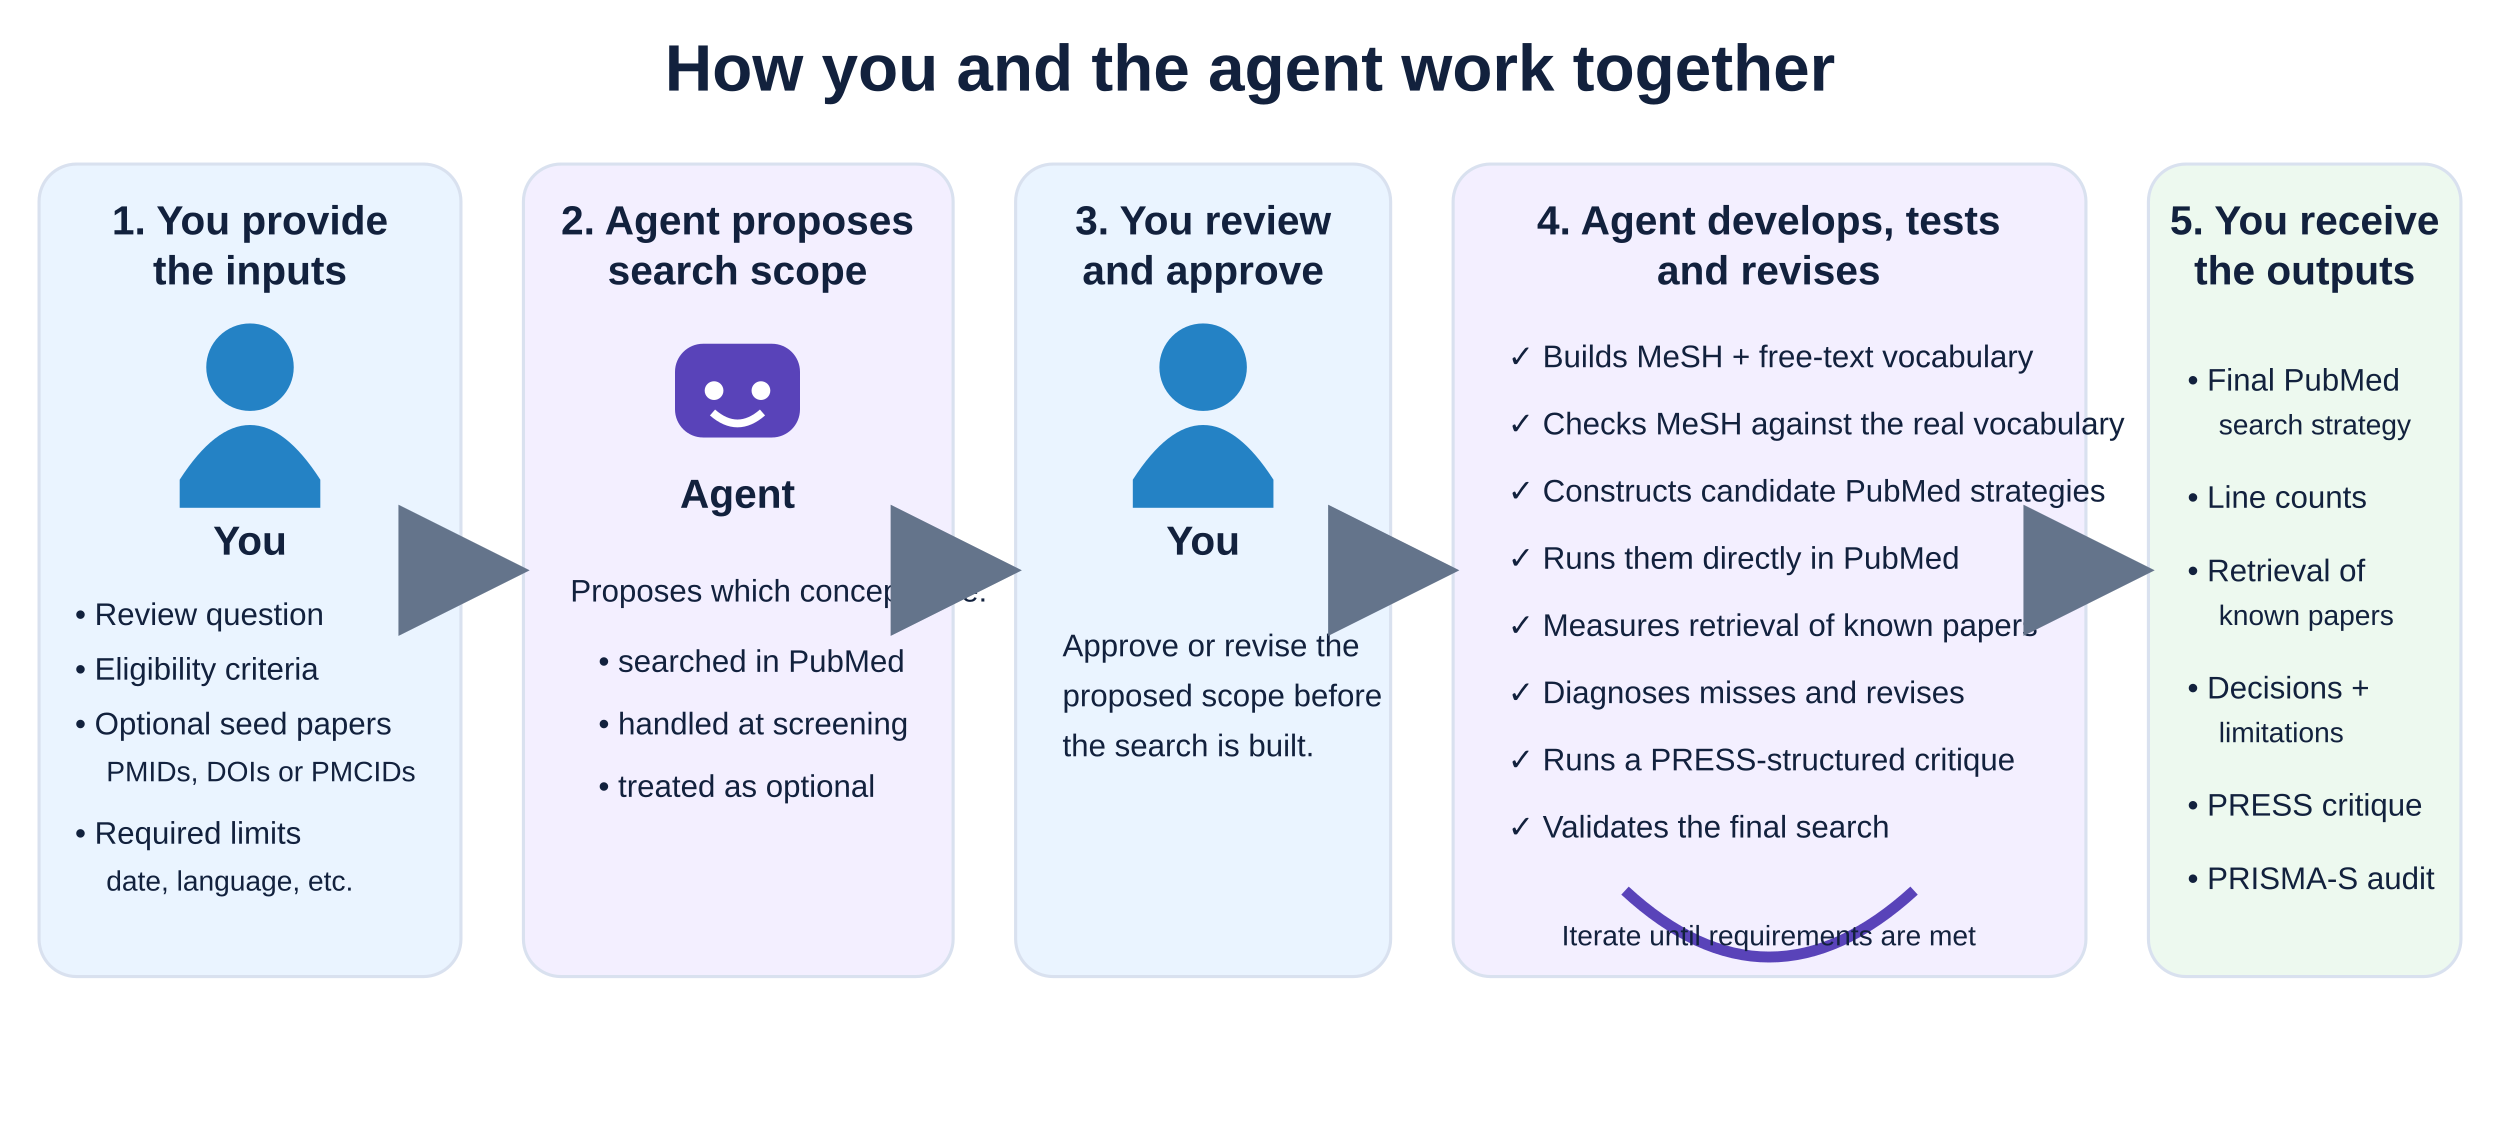
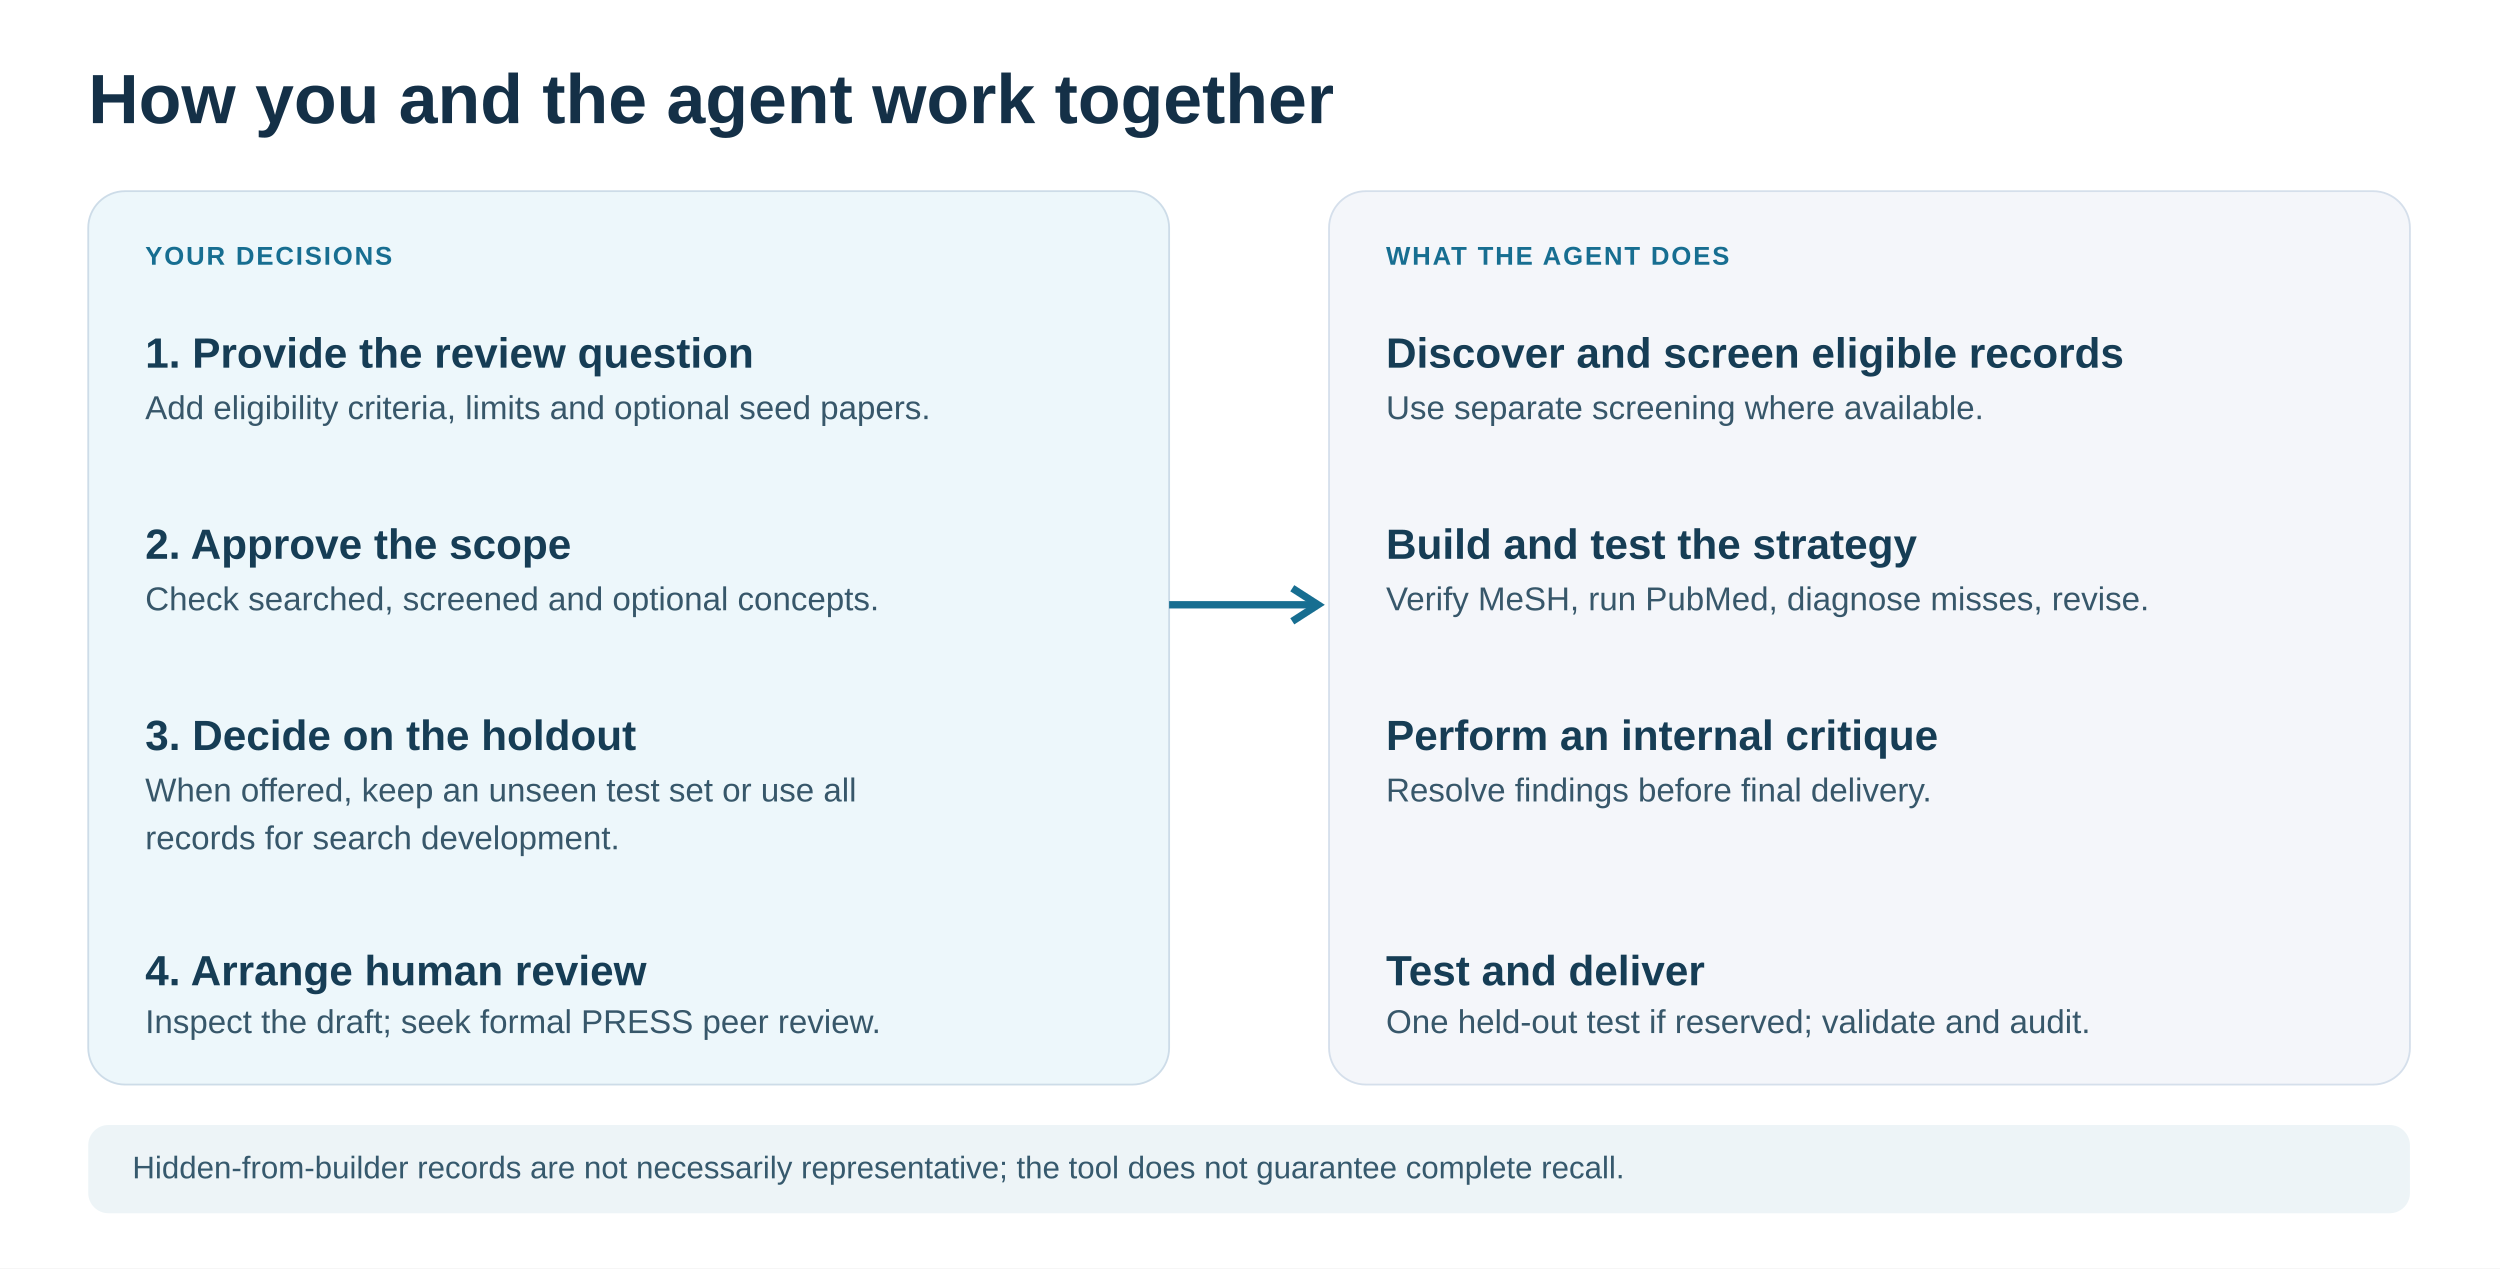
- <svg xmlns="http://www.w3.org/2000/svg" width="1600" height="720" viewBox="0 0 1600 720">
-   <style>
-   .t{font-family:Arial,Helvetica,sans-serif;fill:#12213d}.h{font-size:42px;font-weight:700}.sh{font-size:26px;font-weight:700}.b{font-size:20px}.sm{font-size:18px}.card{stroke:#d9e1ef;stroke-width:2}.arrow{stroke:#64748b;stroke-width:7;fill:none;marker-end:url(#a)}
- </style>
-   <defs>
-     <marker id="a" markerWidth="12" markerHeight="12" refX="10" refY="6" orient="auto">
-       <path d="M0,0 L12,6 L0,12 z" fill="#64748b" />
-     </marker>
-   </defs>
-   <rect width="1600" height="720" fill="#fff" />
-   <text x="800" y="58" class="t h" text-anchor="middle">How you and the agent work together</text>
-   <rect x="25" y="105" rx="24" width="270" height="520" fill="#eaf4ff" class="card" />
-   <text x="160" y="150" class="t sh" text-anchor="middle">1. You provide</text>
-   <text x="160" y="182" class="t sh" text-anchor="middle">the inputs</text>
-   <circle cx="160" cy="235" r="28" fill="#2482c5" />
-   <path d="M115 307q45-70 90 0v18h-90z" fill="#2482c5" />
-   <text x="160" y="355" class="t sh" text-anchor="middle">You</text>
-   <text x="48" y="400" class="t b">• Review question</text>
-   <text x="48" y="435" class="t b">• Eligibility criteria</text>
-   <text x="48" y="470" class="t b">• Optional seed papers</text>
-   <text x="68" y="500" class="t sm">PMIDs, DOIs or PMCIDs</text>
-   <text x="48" y="540" class="t b">• Required limits</text>
-   <text x="68" y="570" class="t sm">date, language, etc.</text>
-   <rect x="335" y="105" rx="24" width="275" height="520" fill="#f3efff" class="card" />
-   <text x="472" y="150" class="t sh" text-anchor="middle">2. Agent proposes</text>
-   <text x="472" y="182" class="t sh" text-anchor="middle">search scope</text>
-   <rect x="432" y="220" width="80" height="60" rx="18" fill="#5943b9" />
-   <circle cx="457" cy="250" r="6" fill="#fff" />
-   <circle cx="487" cy="250" r="6" fill="#fff" />
-   <path d="M456 264q16 14 32 0" stroke="#fff" stroke-width="5" fill="none" />
-   <text x="472" y="325" class="t sh" text-anchor="middle">Agent</text>
-   <text x="365" y="385" class="t b">Proposes which concepts are:</text>
-   <text x="383" y="430" class="t b">• searched in PubMed</text>
-   <text x="383" y="470" class="t b">• handled at screening</text>
-   <text x="383" y="510" class="t b">• treated as optional</text>
-   <rect x="650" y="105" rx="24" width="240" height="520" fill="#eaf4ff" class="card" />
-   <text x="770" y="150" class="t sh" text-anchor="middle">3. You review</text>
-   <text x="770" y="182" class="t sh" text-anchor="middle">and approve</text>
-   <circle cx="770" cy="235" r="28" fill="#2482c5" />
-   <path d="M725 307q45-70 90 0v18h-90z" fill="#2482c5" />
-   <text x="770" y="355" class="t sh" text-anchor="middle">You</text>
-   <text x="680" y="420" class="t b">Approve or revise the</text>
-   <text x="680" y="452" class="t b">proposed scope before</text>
-   <text x="680" y="484" class="t b">the search is built.</text>
-   <rect x="930" y="105" rx="24" width="405" height="520" fill="#f3efff" class="card" />
-   <text x="1132" y="150" class="t sh" text-anchor="middle">4. Agent develops, tests</text>
-   <text x="1132" y="182" class="t sh" text-anchor="middle">and revises</text>
-   <text x="965" y="235" class="t b">✓ Builds MeSH + free-text vocabulary</text>
-   <text x="965" y="278" class="t b">✓ Checks MeSH against the real vocabulary</text>
-   <text x="965" y="321" class="t b">✓ Constructs candidate PubMed strategies</text>
-   <text x="965" y="364" class="t b">✓ Runs them directly in PubMed</text>
-   <text x="965" y="407" class="t b">✓ Measures retrieval of known papers</text>
-   <text x="965" y="450" class="t b">✓ Diagnoses misses and revises</text>
-   <text x="965" y="493" class="t b">✓ Runs a PRESS-structured critique</text>
-   <text x="965" y="536" class="t b">✓ Validates the final search</text>
-   <path d="M1040 570 Q1132 655 1225 570" stroke="#5943b9" stroke-width="7" fill="none" />
-   <text x="1132" y="605" class="t sm" text-anchor="middle">Iterate until requirements are met</text>
-   <rect x="1375" y="105" rx="24" width="200" height="520" fill="#edf9ef" class="card" />
-   <text x="1475" y="150" class="t sh" text-anchor="middle">5. You receive</text>
-   <text x="1475" y="182" class="t sh" text-anchor="middle">the outputs</text>
-   <text x="1400" y="250" class="t b">• Final PubMed</text>
-   <text x="1420" y="278" class="t sm">search strategy</text>
-   <text x="1400" y="325" class="t b">• Line counts</text>
-   <text x="1400" y="372" class="t b">• Retrieval of</text>
-   <text x="1420" y="400" class="t sm">known papers</text>
-   <text x="1400" y="447" class="t b">• Decisions +</text>
-   <text x="1420" y="475" class="t sm">limitations</text>
-   <text x="1400" y="522" class="t b">• PRESS critique</text>
-   <text x="1400" y="569" class="t b">• PRISMA-S audit</text>
-   <path d="M295 365H325" class="arrow" />
-   <path d="M610 365H640" class="arrow" />
-   <path d="M890 365H920" class="arrow" />
-   <path d="M1335 365H1365" class="arrow" />
+ <svg xmlns="http://www.w3.org/2000/svg" width="1360" height="690" viewBox="0 0 1360 690" role="img" aria-labelledby="title desc">
+   <style>.title{font:700 38px Arial,sans-serif;fill:#143047}.heading{font:700 23px Arial,sans-serif;fill:#163d55}.text{font:18px Arial,sans-serif;fill:#37576a}.tag{font:700 14px Arial,sans-serif;fill:#176e91;letter-spacing:1px}.note{font:17px Arial,sans-serif;fill:#36596d}</style>
+   <rect width="1360" height="690" fill="#fff" />
+   <text x="48" y="67" class="title">How you and the agent work together</text>
+   <rect x="48" y="104" width="588" height="486" rx="20" fill="#edf7fb" stroke="#cddce8" />
+   <rect x="723" y="104" width="588" height="486" rx="20" fill="#f4f6fa" stroke="#d5dfeb" />
+   <text x="79" y="144" class="tag">YOUR DECISIONS</text>
+   <text x="754" y="144" class="tag">WHAT THE AGENT DOES</text>
+   <text x="79" y="200" class="heading">1. Provide the review question</text>
+   <text x="79" y="228" class="text">Add eligibility criteria, limits and optional seed papers.</text>
+   <text x="79" y="304" class="heading">2. Approve the scope</text>
+   <text x="79" y="332" class="text">Check searched, screened and optional concepts.</text>
+   <text x="79" y="408" class="heading">3. Decide on the holdout</text>
+   <text x="79" y="436" class="text">When offered, keep an unseen test set or use all</text>
+   <text x="79" y="462" class="text">records for search development.</text>
+   <text x="79" y="536" class="heading">4. Arrange human review</text>
+   <text x="79" y="562" class="text">Inspect the draft; seek formal PRESS peer review.</text>
+   <text x="754" y="200" class="heading">Discover and screen eligible records</text>
+   <text x="754" y="228" class="text">Use separate screening where available.</text>
+   <text x="754" y="304" class="heading">Build and test the strategy</text>
+   <text x="754" y="332" class="text">Verify MeSH, run PubMed, diagnose misses, revise.</text>
+   <text x="754" y="408" class="heading">Perform an internal critique</text>
+   <text x="754" y="436" class="text">Resolve findings before final delivery.</text>
+   <text x="754" y="536" class="heading">Test and deliver</text>
+   <text x="754" y="562" class="text">One held-out test if reserved; validate and audit.</text>
+   <path d="M636 329 H716" stroke="#176e91" stroke-width="4" />
+   <path d="M703 320 L717 329 L703 338" fill="none" stroke="#176e91" stroke-width="4" />
+   <rect x="48" y="612" width="1263" height="48" rx="11" fill="#edf4f7" />
+   <text x="72" y="641" class="note">Hidden-from-builder records are not necessarily representative; the tool does not guarantee complete recall.</text>
</svg>
